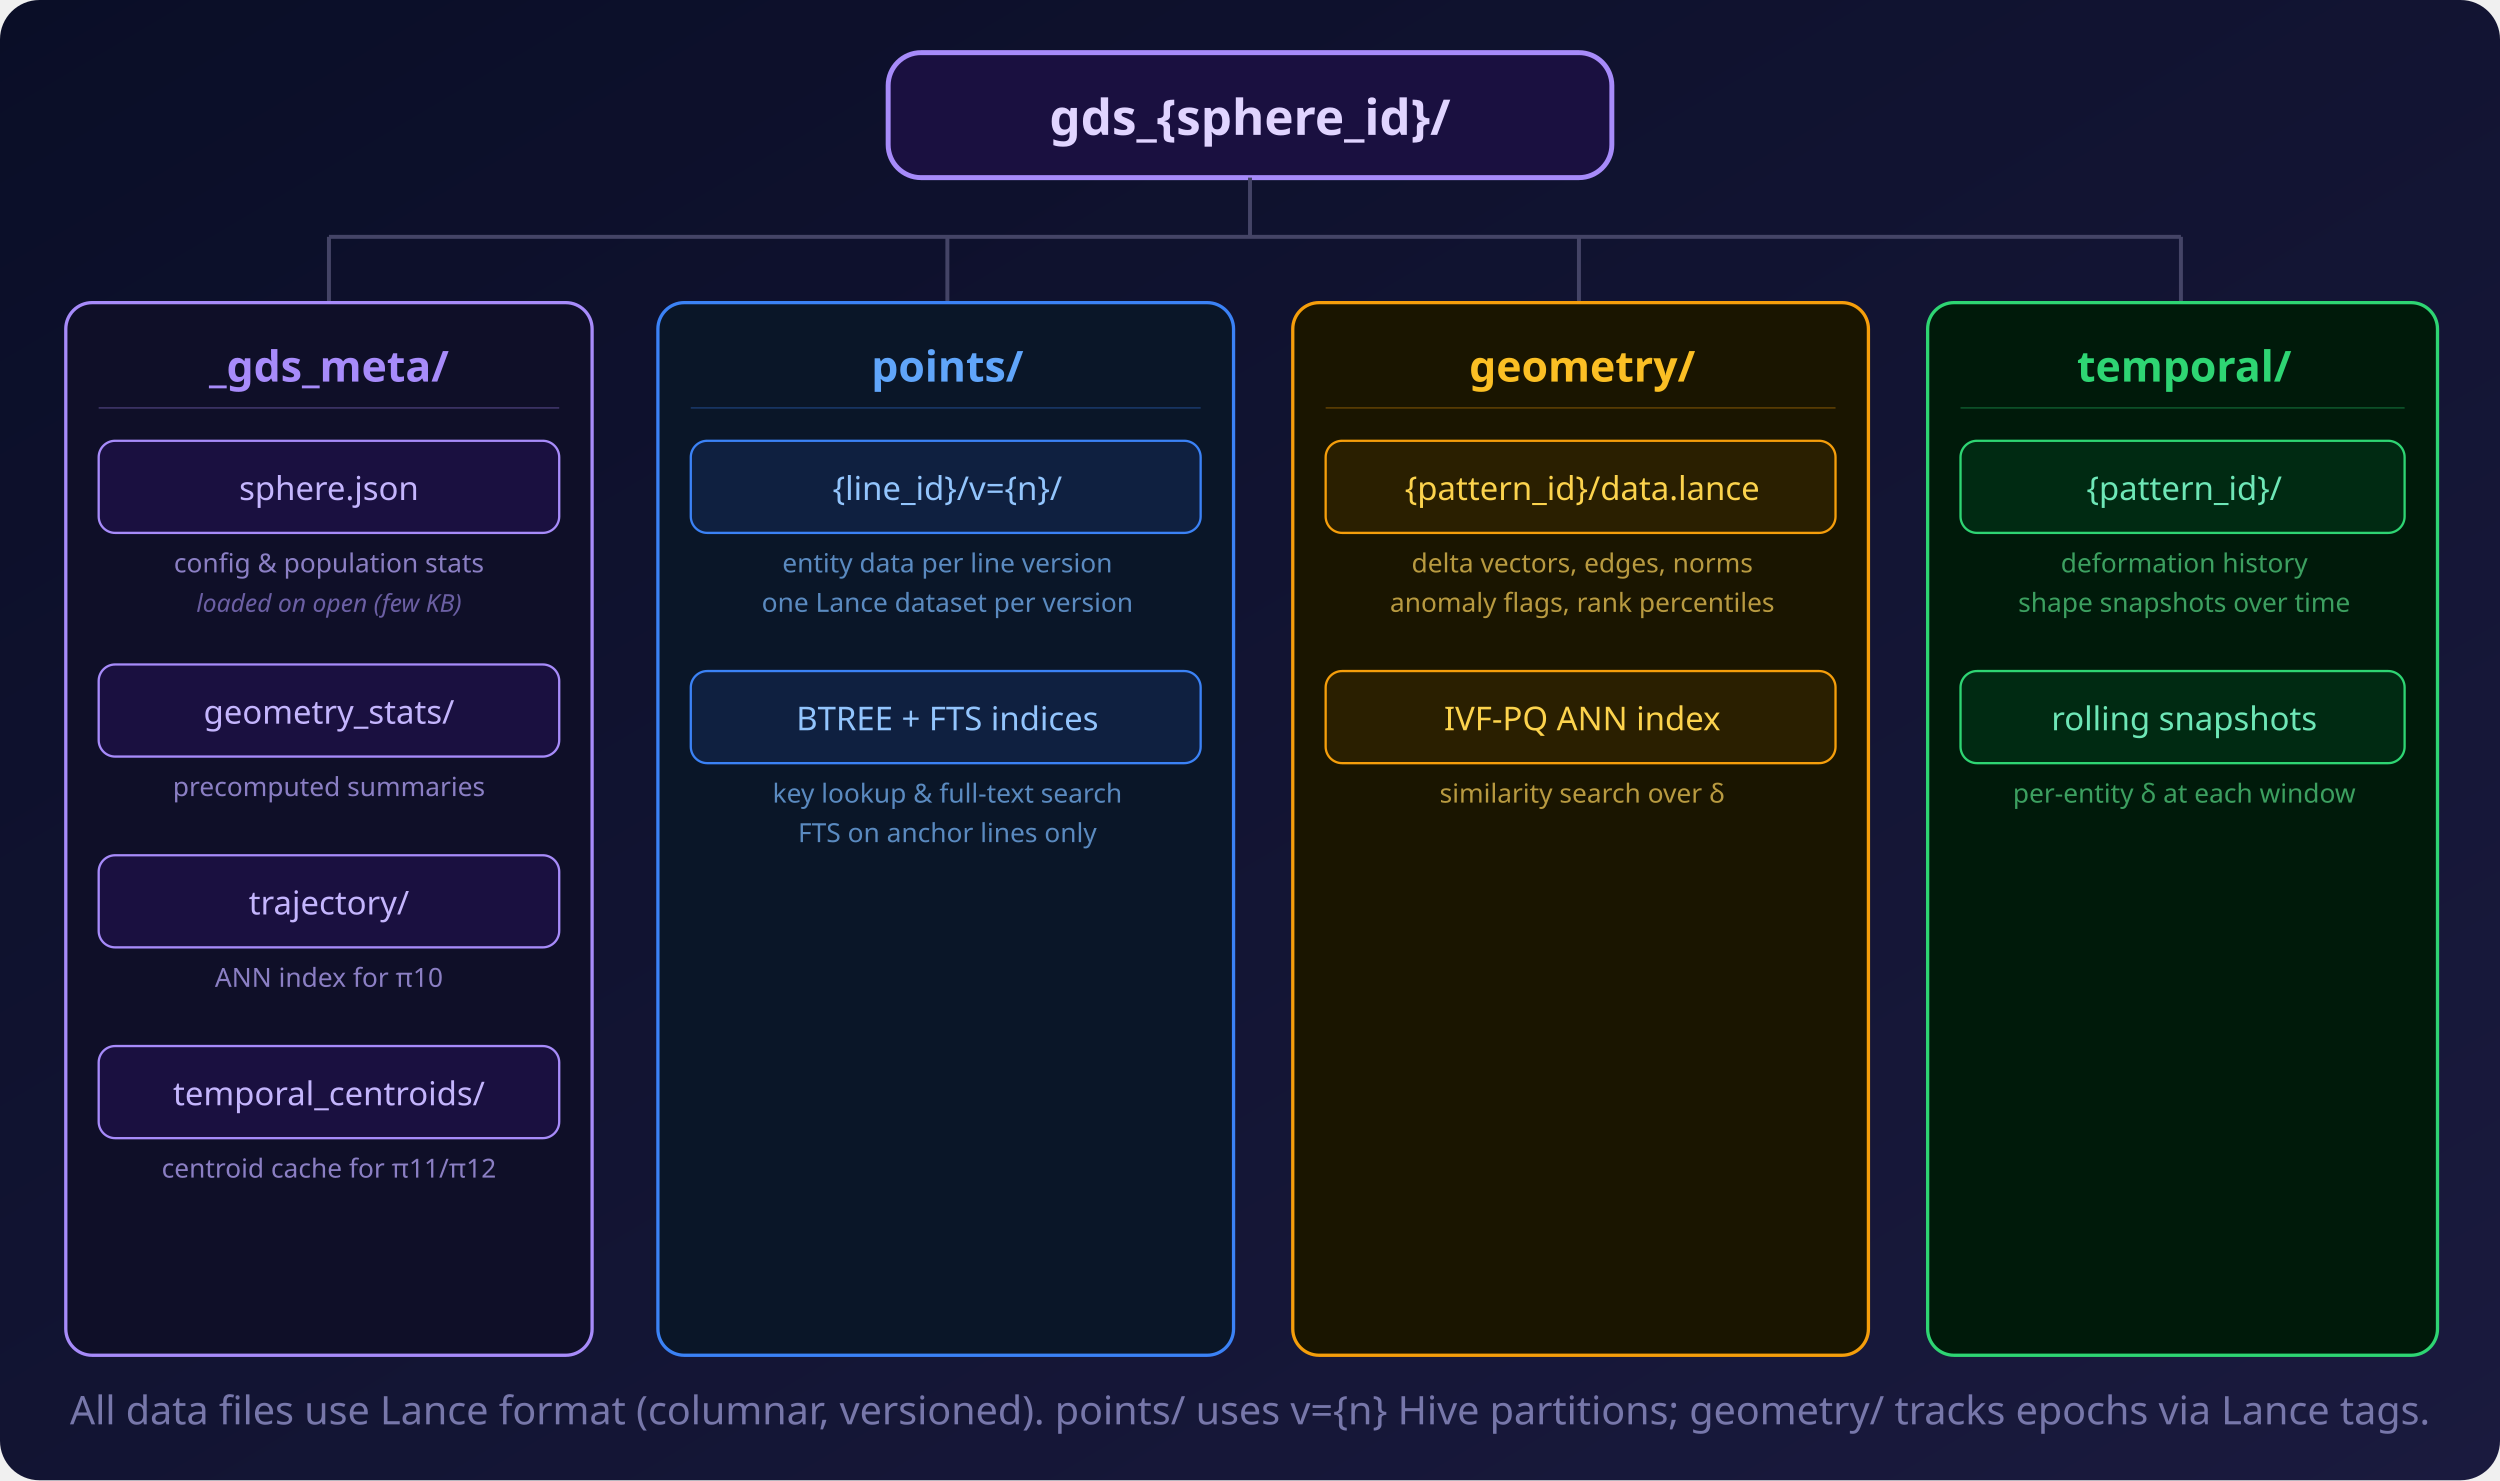
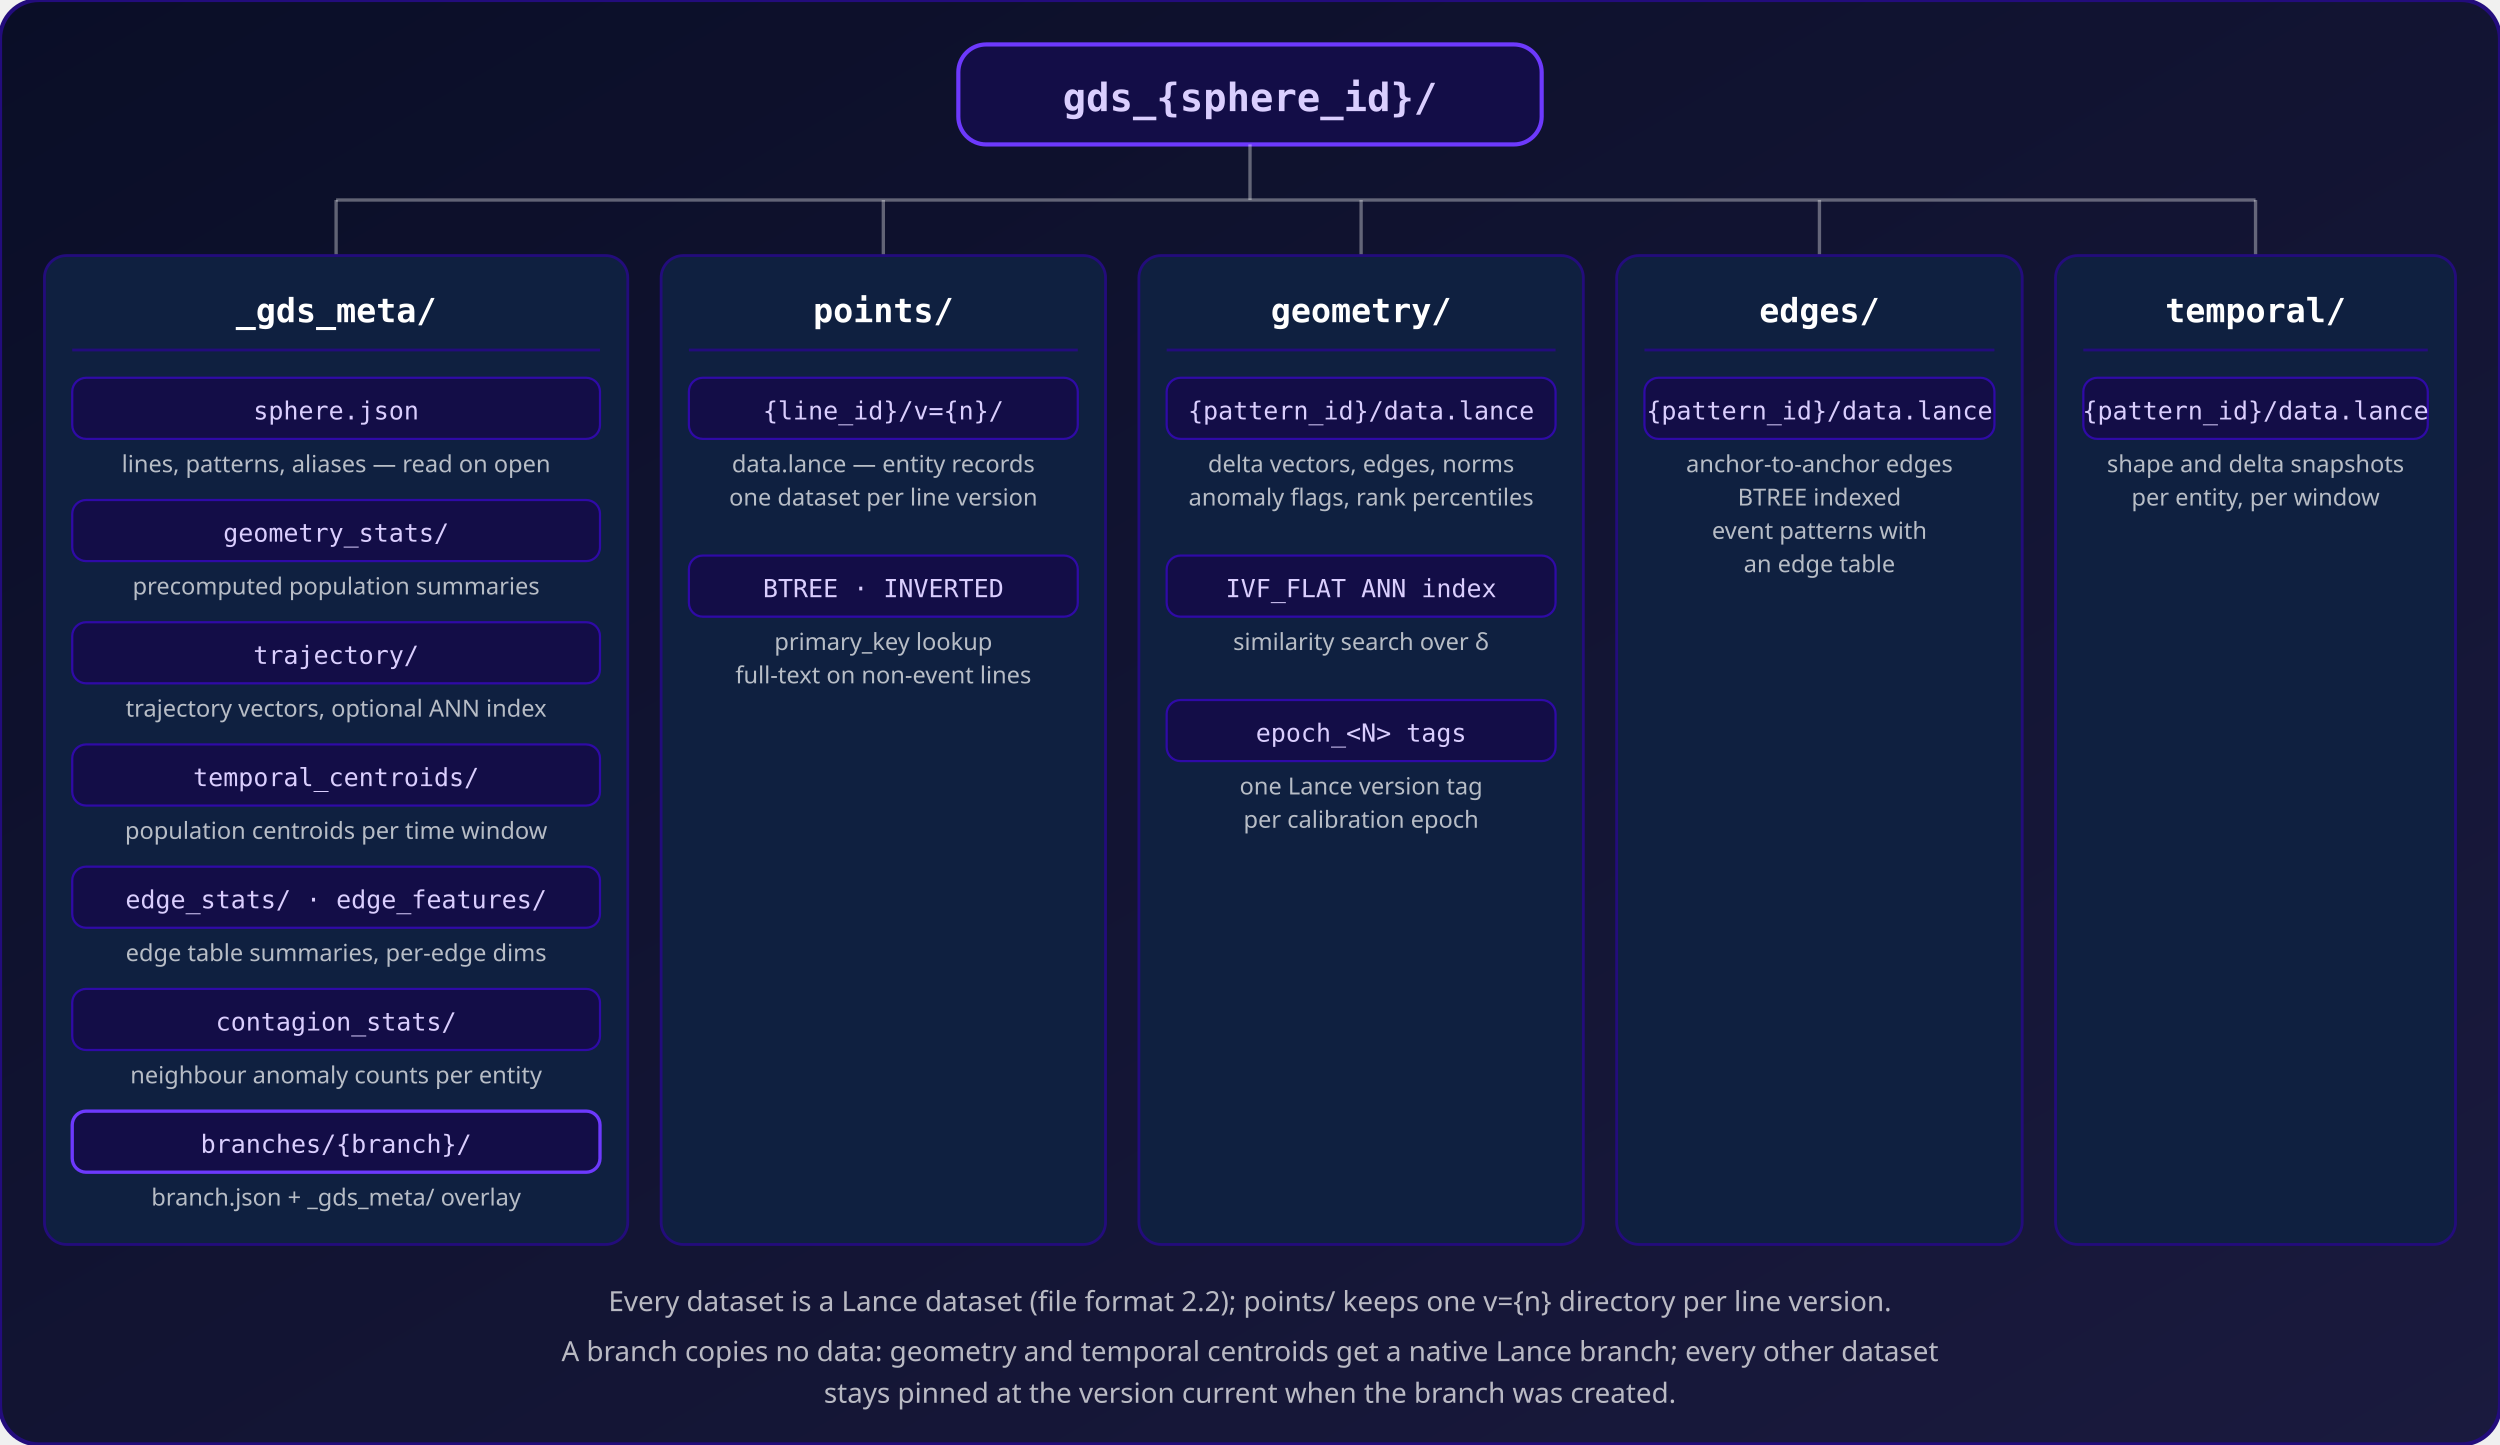
- <svg xmlns="http://www.w3.org/2000/svg" viewBox="0 0 760 450" font-family="'Segoe UI', system-ui, -apple-system, sans-serif">
+ <svg xmlns="http://www.w3.org/2000/svg" viewBox="0 0 900 520" font-family="'Segoe UI', system-ui, -apple-system, sans-serif" role="img" aria-labelledby="dirl-title dirl-desc">
  <defs>
-     <linearGradient id="bg" x1="0" y1="0" x2="1" y2="1">
+     <linearGradient id="dirl-bg" x1="0" y1="0" x2="1" y2="1">
      <stop offset="0%" stop-color="#0a0e27" />
      <stop offset="100%" stop-color="#1a1a3e" />
    </linearGradient>
+     <radialGradient id="dirl-glow">
+       <stop offset="0%" stop-color="#4808FC" stop-opacity="0.55" />
+       <stop offset="100%" stop-color="#4808FC" stop-opacity="0" />
+     </radialGradient>
  </defs>
-   <rect width="760" height="450" fill="url(#bg)" rx="12" />
-   <rect x="270" y="16" width="220" height="38" rx="10" fill="#1a1040" stroke="#a78bfa" stroke-width="1.5" />
-   <text x="380" y="41" fill="#e0d4ff" font-size="15" font-weight="700" text-anchor="middle">gds_{sphere_id}/</text>
-   <line x1="380" y1="54" x2="380" y2="72" stroke="#444466" stroke-width="1.2" />
-   <line x1="100" y1="72" x2="663" y2="72" stroke="#444466" stroke-width="1.2" />
-   <line x1="100" y1="72" x2="100" y2="92" stroke="#444466" stroke-width="1.2" />
-   <line x1="288" y1="72" x2="288" y2="92" stroke="#444466" stroke-width="1.2" />
-   <line x1="480" y1="72" x2="480" y2="92" stroke="#444466" stroke-width="1.2" />
-   <line x1="663" y1="72" x2="663" y2="92" stroke="#444466" stroke-width="1.2" />
-   <g transform="translate(20, 92)">
-     <rect x="0" y="0" width="160" height="320" rx="8" fill="#0f0f28" stroke="#a78bfa" stroke-width="1" />
-     <text x="80" y="24" fill="#a78bfa" font-size="13" font-weight="700" text-anchor="middle">_gds_meta/</text>
-     <line x1="10" y1="32" x2="150" y2="32" stroke="#a78bfa" stroke-opacity="0.3" stroke-width="0.5" />
-     <rect x="10" y="42" width="140" height="28" rx="5" fill="#1a1040" stroke="#a78bfa" stroke-width="0.7" />
-     <text x="80" y="60" fill="#c4b5fd" font-size="10" text-anchor="middle">sphere.json</text>
-     <text x="80" y="82" fill="#8b7fc4" font-size="8" text-anchor="middle">config &amp; population stats</text>
-     <text x="80" y="94" fill="#6b5fa4" font-size="7.5" text-anchor="middle" font-style="italic">loaded on open (few KB)</text>
-     <rect x="10" y="110" width="140" height="28" rx="5" fill="#1a1040" stroke="#a78bfa" stroke-width="0.7" />
-     <text x="80" y="128" fill="#c4b5fd" font-size="10" text-anchor="middle">geometry_stats/</text>
-     <text x="80" y="150" fill="#8b7fc4" font-size="8" text-anchor="middle">precomputed summaries</text>
-     <rect x="10" y="168" width="140" height="28" rx="5" fill="#1a1040" stroke="#a78bfa" stroke-width="0.7" />
-     <text x="80" y="186" fill="#c4b5fd" font-size="10" text-anchor="middle">trajectory/</text>
-     <text x="80" y="208" fill="#8b7fc4" font-size="8" text-anchor="middle">ANN index for π10</text>
-     <rect x="10" y="226" width="140" height="28" rx="5" fill="#1a1040" stroke="#a78bfa" stroke-width="0.7" />
-     <text x="80" y="244" fill="#c4b5fd" font-size="10" text-anchor="middle">temporal_centroids/</text>
-     <text x="80" y="266" fill="#8b7fc4" font-size="8" text-anchor="middle">centroid cache for π11/π12</text>
-   </g>
-   <g transform="translate(200, 92)">
-     <rect x="0" y="0" width="175" height="320" rx="8" fill="#0a1628" stroke="#3b82f6" stroke-width="1" />
-     <text x="88" y="24" fill="#60a5fa" font-size="13" font-weight="700" text-anchor="middle">points/</text>
-     <line x1="10" y1="32" x2="165" y2="32" stroke="#3b82f6" stroke-opacity="0.3" stroke-width="0.5" />
-     <rect x="10" y="42" width="155" height="28" rx="5" fill="#0f2040" stroke="#3b82f6" stroke-width="0.7" />
-     <text x="88" y="60" fill="#93c5fd" font-size="10" text-anchor="middle">{line_id}/v={n}/</text>
-     <text x="88" y="82" fill="#5a8ac0" font-size="8" text-anchor="middle">entity data per line version</text>
-     <text x="88" y="94" fill="#5a8ac0" font-size="8" text-anchor="middle">one Lance dataset per version</text>
-     <rect x="10" y="112" width="155" height="28" rx="5" fill="#0f2040" stroke="#3b82f6" stroke-width="0.7" />
-     <text x="88" y="130" fill="#93c5fd" font-size="10" text-anchor="middle">BTREE + FTS indices</text>
-     <text x="88" y="152" fill="#5a8ac0" font-size="8" text-anchor="middle">key lookup &amp; full-text search</text>
-     <text x="88" y="164" fill="#5a8ac0" font-size="8" text-anchor="middle">FTS on anchor lines only</text>
-   </g>
-   <g transform="translate(393, 92)">
-     <rect x="0" y="0" width="175" height="320" rx="8" fill="#1a1500" stroke="#f59e0b" stroke-width="1" />
-     <text x="88" y="24" fill="#fbbf24" font-size="13" font-weight="700" text-anchor="middle">geometry/</text>
-     <line x1="10" y1="32" x2="165" y2="32" stroke="#f59e0b" stroke-opacity="0.3" stroke-width="0.5" />
-     <rect x="10" y="42" width="155" height="28" rx="5" fill="#2a1f00" stroke="#f59e0b" stroke-width="0.7" />
-     <text x="88" y="60" fill="#fcd34d" font-size="10" text-anchor="middle">{pattern_id}/data.lance</text>
-     <text x="88" y="82" fill="#b89a40" font-size="8" text-anchor="middle">delta vectors, edges, norms</text>
-     <text x="88" y="94" fill="#b89a40" font-size="8" text-anchor="middle">anomaly flags, rank percentiles</text>
-     <rect x="10" y="112" width="155" height="28" rx="5" fill="#2a1f00" stroke="#f59e0b" stroke-width="0.7" />
-     <text x="88" y="130" fill="#fcd34d" font-size="10" text-anchor="middle">IVF-PQ ANN index</text>
-     <text x="88" y="152" fill="#b89a40" font-size="8" text-anchor="middle">similarity search over δ</text>
-   </g>
-   <g transform="translate(586, 92)">
-     <rect x="0" y="0" width="155" height="320" rx="8" fill="#001a0a" stroke="#2ed573" stroke-width="1" />
-     <text x="78" y="24" fill="#2ed573" font-size="13" font-weight="700" text-anchor="middle">temporal/</text>
-     <line x1="10" y1="32" x2="145" y2="32" stroke="#2ed573" stroke-opacity="0.3" stroke-width="0.5" />
-     <rect x="10" y="42" width="135" height="28" rx="5" fill="#002a12" stroke="#2ed573" stroke-width="0.7" />
-     <text x="78" y="60" fill="#6ee7b7" font-size="10" text-anchor="middle">{pattern_id}/</text>
-     <text x="78" y="82" fill="#3ca060" font-size="8" text-anchor="middle">deformation history</text>
-     <text x="78" y="94" fill="#3ca060" font-size="8" text-anchor="middle">shape snapshots over time</text>
-     <rect x="10" y="112" width="135" height="28" rx="5" fill="#002a12" stroke="#2ed573" stroke-width="0.7" />
-     <text x="78" y="130" fill="#6ee7b7" font-size="10" text-anchor="middle">rolling snapshots</text>
-     <text x="78" y="152" fill="#3ca060" font-size="8" text-anchor="middle">per-entity δ at each window</text>
-   </g>
-   <text x="380" y="433" fill="#7777aa" font-size="12" text-anchor="middle">All data files use Lance format (columnar, versioned). points/ uses v={n} Hive partitions; geometry/ tracks epochs via Lance tags.</text>
+   <rect width="900" height="520" rx="14" fill="url(#dirl-bg)" stroke="#230C7C" stroke-width="1.5" />
+   <rect x="345" y="16" width="210" height="36" rx="10" fill="#130D47" stroke="#6D39FD" stroke-width="1.5" />
+   <text x="450" y="40" font-size="14" fill="#DACEFE" font-weight="700" text-anchor="middle" font-family="ui-monospace, SFMono-Regular, Menlo, Consolas, monospace">gds_{sphere_id}/</text>
+   <line x1="450" y1="52" x2="450" y2="72" stroke="#FFFFFF" stroke-width="1.2" stroke-opacity="0.35" />
+   <line x1="121" y1="72" x2="812" y2="72" stroke="#FFFFFF" stroke-width="1.2" stroke-opacity="0.35" />
+   <line x1="121" y1="72" x2="121" y2="92" stroke="#FFFFFF" stroke-width="1.2" stroke-opacity="0.35" />
+   <rect x="16" y="92" width="210" height="356" rx="8" fill="#0f2040" stroke="#230C7C" stroke-width="1" />
+   <text x="121" y="116" font-size="12" fill="#FFFFFF" font-weight="700" text-anchor="middle" font-family="ui-monospace, SFMono-Regular, Menlo, Consolas, monospace">_gds_meta/</text>
+   <line x1="26" y1="126" x2="216" y2="126" stroke="#230C7C" stroke-width="1" />
+   <line x1="318" y1="72" x2="318" y2="92" stroke="#FFFFFF" stroke-width="1.2" stroke-opacity="0.35" />
+   <rect x="238" y="92" width="160" height="356" rx="8" fill="#0f2040" stroke="#230C7C" stroke-width="1" />
+   <text x="318" y="116" font-size="12" fill="#FFFFFF" font-weight="700" text-anchor="middle" font-family="ui-monospace, SFMono-Regular, Menlo, Consolas, monospace">points/</text>
+   <line x1="248" y1="126" x2="388" y2="126" stroke="#230C7C" stroke-width="1" />
+   <line x1="490" y1="72" x2="490" y2="92" stroke="#FFFFFF" stroke-width="1.2" stroke-opacity="0.35" />
+   <rect x="410" y="92" width="160" height="356" rx="8" fill="#0f2040" stroke="#230C7C" stroke-width="1" />
+   <text x="490" y="116" font-size="12" fill="#FFFFFF" font-weight="700" text-anchor="middle" font-family="ui-monospace, SFMono-Regular, Menlo, Consolas, monospace">geometry/</text>
+   <line x1="420" y1="126" x2="560" y2="126" stroke="#230C7C" stroke-width="1" />
+   <line x1="655" y1="72" x2="655" y2="92" stroke="#FFFFFF" stroke-width="1.2" stroke-opacity="0.35" />
+   <rect x="582" y="92" width="146" height="356" rx="8" fill="#0f2040" stroke="#230C7C" stroke-width="1" />
+   <text x="655" y="116" font-size="12" fill="#FFFFFF" font-weight="700" text-anchor="middle" font-family="ui-monospace, SFMono-Regular, Menlo, Consolas, monospace">edges/</text>
+   <line x1="592" y1="126" x2="718" y2="126" stroke="#230C7C" stroke-width="1" />
+   <line x1="812" y1="72" x2="812" y2="92" stroke="#FFFFFF" stroke-width="1.2" stroke-opacity="0.35" />
+   <rect x="740" y="92" width="144" height="356" rx="8" fill="#0f2040" stroke="#230C7C" stroke-width="1" />
+   <text x="812" y="116" font-size="12" fill="#FFFFFF" font-weight="700" text-anchor="middle" font-family="ui-monospace, SFMono-Regular, Menlo, Consolas, monospace">temporal/</text>
+   <line x1="750" y1="126" x2="874" y2="126" stroke="#230C7C" stroke-width="1" />
+   <rect x="26" y="136" width="190" height="22" rx="5" fill="#130D47" stroke="#2F0AA7" stroke-width="0.8" />
+   <text x="121" y="151" font-size="9" fill="#DACEFE" text-anchor="middle" font-family="ui-monospace, SFMono-Regular, Menlo, Consolas, monospace">sphere.json</text>
+   <text x="121" y="170" font-size="8.5" fill="#FFFFFF" fill-opacity="0.7" text-anchor="middle">lines, patterns, aliases — read on open</text>
+   <rect x="26" y="180" width="190" height="22" rx="5" fill="#130D47" stroke="#2F0AA7" stroke-width="0.8" />
+   <text x="121" y="195" font-size="9" fill="#DACEFE" text-anchor="middle" font-family="ui-monospace, SFMono-Regular, Menlo, Consolas, monospace">geometry_stats/</text>
+   <text x="121" y="214" font-size="8.5" fill="#FFFFFF" fill-opacity="0.7" text-anchor="middle">precomputed population summaries</text>
+   <rect x="26" y="224" width="190" height="22" rx="5" fill="#130D47" stroke="#2F0AA7" stroke-width="0.8" />
+   <text x="121" y="239" font-size="9" fill="#DACEFE" text-anchor="middle" font-family="ui-monospace, SFMono-Regular, Menlo, Consolas, monospace">trajectory/</text>
+   <text x="121" y="258" font-size="8.5" fill="#FFFFFF" fill-opacity="0.7" text-anchor="middle">trajectory vectors, optional ANN index</text>
+   <rect x="26" y="268" width="190" height="22" rx="5" fill="#130D47" stroke="#2F0AA7" stroke-width="0.8" />
+   <text x="121" y="283" font-size="9" fill="#DACEFE" text-anchor="middle" font-family="ui-monospace, SFMono-Regular, Menlo, Consolas, monospace">temporal_centroids/</text>
+   <text x="121" y="302" font-size="8.5" fill="#FFFFFF" fill-opacity="0.7" text-anchor="middle">population centroids per time window</text>
+   <rect x="26" y="312" width="190" height="22" rx="5" fill="#130D47" stroke="#2F0AA7" stroke-width="0.8" />
+   <text x="121" y="327" font-size="9" fill="#DACEFE" text-anchor="middle" font-family="ui-monospace, SFMono-Regular, Menlo, Consolas, monospace">edge_stats/ · edge_features/</text>
+   <text x="121" y="346" font-size="8.5" fill="#FFFFFF" fill-opacity="0.7" text-anchor="middle">edge table summaries, per-edge dims</text>
+   <rect x="26" y="356" width="190" height="22" rx="5" fill="#130D47" stroke="#2F0AA7" stroke-width="0.8" />
+   <text x="121" y="371" font-size="9" fill="#DACEFE" text-anchor="middle" font-family="ui-monospace, SFMono-Regular, Menlo, Consolas, monospace">contagion_stats/</text>
+   <text x="121" y="390" font-size="8.5" fill="#FFFFFF" fill-opacity="0.7" text-anchor="middle">neighbour anomaly counts per entity</text>
+   <rect x="26" y="400" width="190" height="22" rx="5" fill="#130D47" stroke="#6D39FD" stroke-width="1.2" />
+   <text x="121" y="415" font-size="9" fill="#DACEFE" text-anchor="middle" font-family="ui-monospace, SFMono-Regular, Menlo, Consolas, monospace">branches/{branch}/</text>
+   <text x="121" y="434" font-size="8.5" fill="#FFFFFF" fill-opacity="0.7" text-anchor="middle">branch.json + _gds_meta/ overlay</text>
+   <rect x="248" y="136" width="140" height="22" rx="5" fill="#130D47" stroke="#2F0AA7" stroke-width="0.8" />
+   <text x="318" y="151" font-size="9" fill="#DACEFE" text-anchor="middle" font-family="ui-monospace, SFMono-Regular, Menlo, Consolas, monospace">{line_id}/v={n}/</text>
+   <text x="318" y="170" font-size="8.5" fill="#FFFFFF" fill-opacity="0.7" text-anchor="middle">data.lance — entity records</text>
+   <text x="318" y="182" font-size="8.5" fill="#FFFFFF" fill-opacity="0.7" text-anchor="middle">one dataset per line version</text>
+   <rect x="248" y="200" width="140" height="22" rx="5" fill="#130D47" stroke="#2F0AA7" stroke-width="0.8" />
+   <text x="318" y="215" font-size="9" fill="#DACEFE" text-anchor="middle" font-family="ui-monospace, SFMono-Regular, Menlo, Consolas, monospace">BTREE · INVERTED</text>
+   <text x="318" y="234" font-size="8.5" fill="#FFFFFF" fill-opacity="0.7" text-anchor="middle">primary_key lookup</text>
+   <text x="318" y="246" font-size="8.5" fill="#FFFFFF" fill-opacity="0.7" text-anchor="middle">full-text on non-event lines</text>
+   <rect x="420" y="136" width="140" height="22" rx="5" fill="#130D47" stroke="#2F0AA7" stroke-width="0.8" />
+   <text x="490" y="151" font-size="9" fill="#DACEFE" text-anchor="middle" font-family="ui-monospace, SFMono-Regular, Menlo, Consolas, monospace">{pattern_id}/data.lance</text>
+   <text x="490" y="170" font-size="8.5" fill="#FFFFFF" fill-opacity="0.7" text-anchor="middle">delta vectors, edges, norms</text>
+   <text x="490" y="182" font-size="8.5" fill="#FFFFFF" fill-opacity="0.7" text-anchor="middle">anomaly flags, rank percentiles</text>
+   <rect x="420" y="200" width="140" height="22" rx="5" fill="#130D47" stroke="#2F0AA7" stroke-width="0.8" />
+   <text x="490" y="215" font-size="9" fill="#DACEFE" text-anchor="middle" font-family="ui-monospace, SFMono-Regular, Menlo, Consolas, monospace">IVF_FLAT ANN index</text>
+   <text x="490" y="234" font-size="8.5" fill="#FFFFFF" fill-opacity="0.7" text-anchor="middle">similarity search over δ</text>
+   <rect x="420" y="252" width="140" height="22" rx="5" fill="#130D47" stroke="#2F0AA7" stroke-width="0.8" />
+   <text x="490" y="267" font-size="9" fill="#DACEFE" text-anchor="middle" font-family="ui-monospace, SFMono-Regular, Menlo, Consolas, monospace">epoch_&lt;N&gt; tags</text>
+   <text x="490" y="286" font-size="8.5" fill="#FFFFFF" fill-opacity="0.7" text-anchor="middle">one Lance version tag</text>
+   <text x="490" y="298" font-size="8.5" fill="#FFFFFF" fill-opacity="0.7" text-anchor="middle">per calibration epoch</text>
+   <rect x="592" y="136" width="126" height="22" rx="5" fill="#130D47" stroke="#2F0AA7" stroke-width="0.8" />
+   <text x="655" y="151" font-size="9" fill="#DACEFE" text-anchor="middle" font-family="ui-monospace, SFMono-Regular, Menlo, Consolas, monospace">{pattern_id}/data.lance</text>
+   <text x="655" y="170" font-size="8.5" fill="#FFFFFF" fill-opacity="0.7" text-anchor="middle">anchor-to-anchor edges</text>
+   <text x="655" y="182" font-size="8.5" fill="#FFFFFF" fill-opacity="0.7" text-anchor="middle">BTREE indexed</text>
+   <text x="655" y="194" font-size="8.5" fill="#FFFFFF" fill-opacity="0.7" text-anchor="middle">event patterns with</text>
+   <text x="655" y="206" font-size="8.5" fill="#FFFFFF" fill-opacity="0.7" text-anchor="middle">an edge table</text>
+   <rect x="750" y="136" width="124" height="22" rx="5" fill="#130D47" stroke="#2F0AA7" stroke-width="0.8" />
+   <text x="812" y="151" font-size="9" fill="#DACEFE" text-anchor="middle" font-family="ui-monospace, SFMono-Regular, Menlo, Consolas, monospace">{pattern_id}/data.lance</text>
+   <text x="812" y="170" font-size="8.5" fill="#FFFFFF" fill-opacity="0.7" text-anchor="middle">shape and delta snapshots</text>
+   <text x="812" y="182" font-size="8.5" fill="#FFFFFF" fill-opacity="0.7" text-anchor="middle">per entity, per window</text>
+   <text x="450" y="472" font-size="10" fill="#FFFFFF" fill-opacity="0.7" text-anchor="middle">Every dataset is a Lance dataset (file format 2.2); points/ keeps one v={n} directory per line version.</text>
+   <text x="450" y="490" font-size="10" fill="#FFFFFF" fill-opacity="0.7" text-anchor="middle">A branch copies no data: geometry and temporal centroids get a native Lance branch; every other dataset</text>
+   <text x="450" y="505" font-size="10" fill="#FFFFFF" fill-opacity="0.7" text-anchor="middle">stays pinned at the version current when the branch was created.</text>
</svg>
